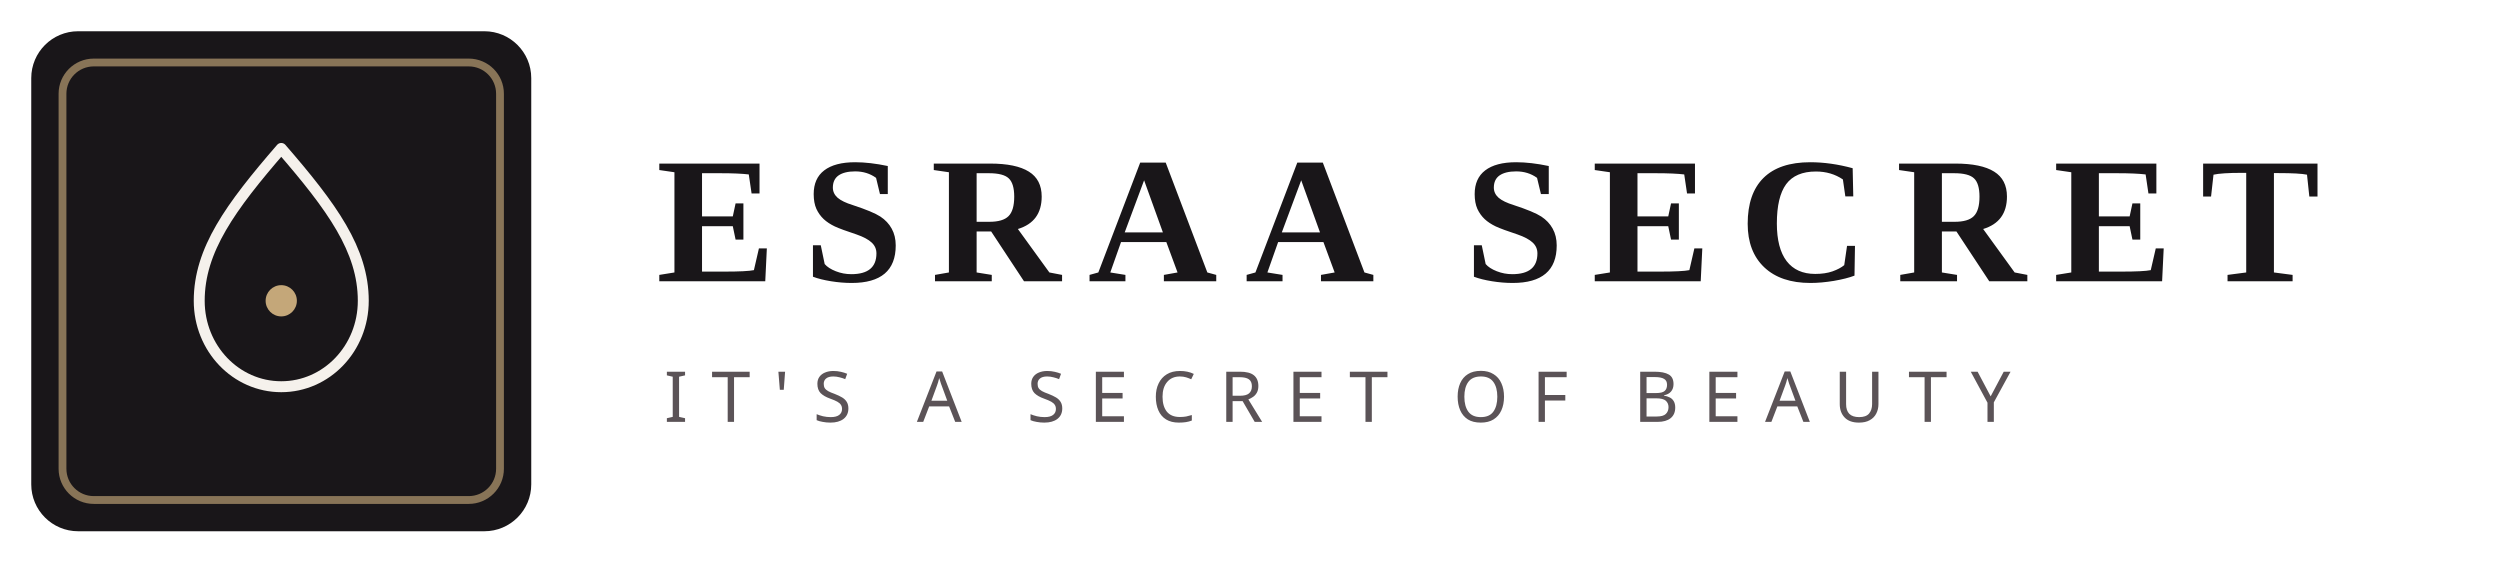
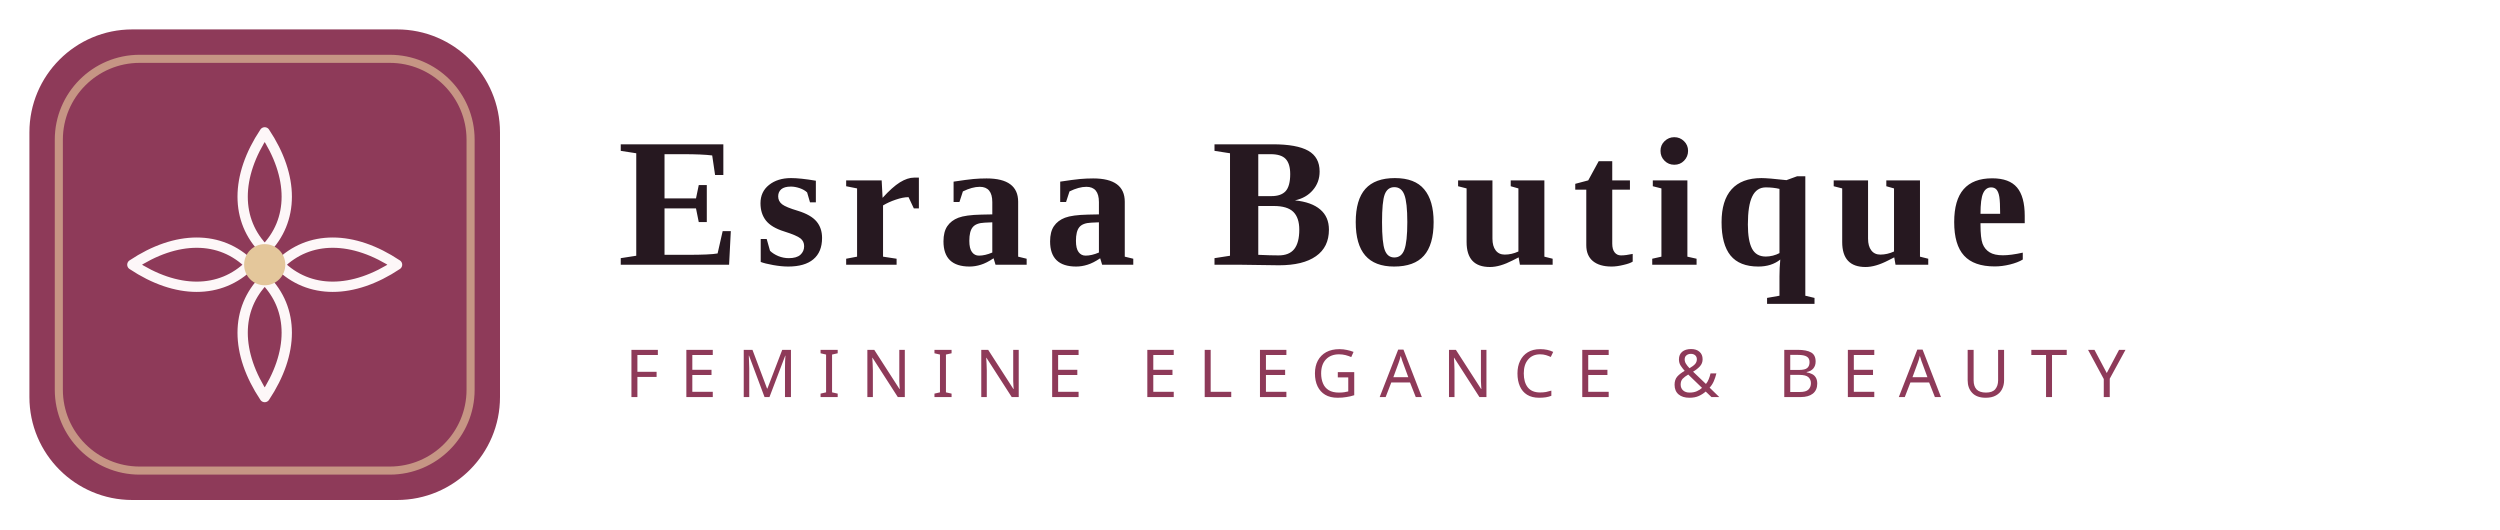
- <svg xmlns="http://www.w3.org/2000/svg" viewBox="0 0 320 72" fill="none">
+ <svg xmlns="http://www.w3.org/2000/svg" viewBox="0 0 340 72" fill="none">
  <g transform="translate(4, 4)">
-     <rect width="64" height="64" rx="6" fill="#191619" />
-     <rect x="4" y="4" width="56" height="56" rx="4" stroke="#C4A779" stroke-width="1" stroke-opacity="0.65" />
-     <path d="M32 15C25.5 22.5 21.5 28 21.5 34.5C21.5 40.6 26.2 45.5 32 45.5C37.8 45.5 42.5 40.6 42.5 34.5C42.5 28 38.5 22.5 32 15Z" stroke="#F5F1EC" stroke-width="1.4" stroke-linecap="round" stroke-linejoin="round" />
-     <circle cx="32" cy="34.5" r="2" fill="#C4A779" />
+     <rect width="64" height="64" rx="14" fill="#8E3A59" />
+     <rect x="4" y="4" width="56" height="56" rx="11" stroke="#E4C79B" stroke-width="1.1" stroke-opacity="0.65" />
+     <path d="M32 14C36 20 36 26 32 30C28 26 28 20 32 14Z" stroke="#FDF7F8" stroke-width="1.4" stroke-linejoin="round" />
+     <path d="M32 50C28 44 28 38 32 34C36 38 36 44 32 50Z" stroke="#FDF7F8" stroke-width="1.4" stroke-linejoin="round" />
+     <path d="M14 32C20 28 26 28 30 32C26 36 20 36 14 32Z" stroke="#FDF7F8" stroke-width="1.4" stroke-linejoin="round" />
+     <path d="M50 32C44 36 38 36 34 32C38 28 44 28 50 32Z" stroke="#FDF7F8" stroke-width="1.4" stroke-linejoin="round" />
+     <circle cx="32" cy="32" r="2.8" fill="#E4C79B" />
  </g>
-   <text x="84" y="36" font-family="Georgia, 'Times New Roman', serif" font-size="23" font-weight="600" letter-spacing="3.5" fill="#191619">ESRAA SECRET</text>
-   <text x="85" y="54" font-family="sans-serif" font-size="9" letter-spacing="3" fill="#5B5357">IT'S A SECRET OF BEAUTY</text>
+   <text x="84" y="36" font-family="Georgia, 'Times New Roman', serif" font-size="25" font-weight="600" letter-spacing="2" fill="#261820">Esraa Boutique</text>
+   <text x="85" y="54" font-family="sans-serif" font-size="9" letter-spacing="2.8" fill="#8E3A59">FEMININE ELEGANCE &amp; BEAUTY</text>
</svg>
